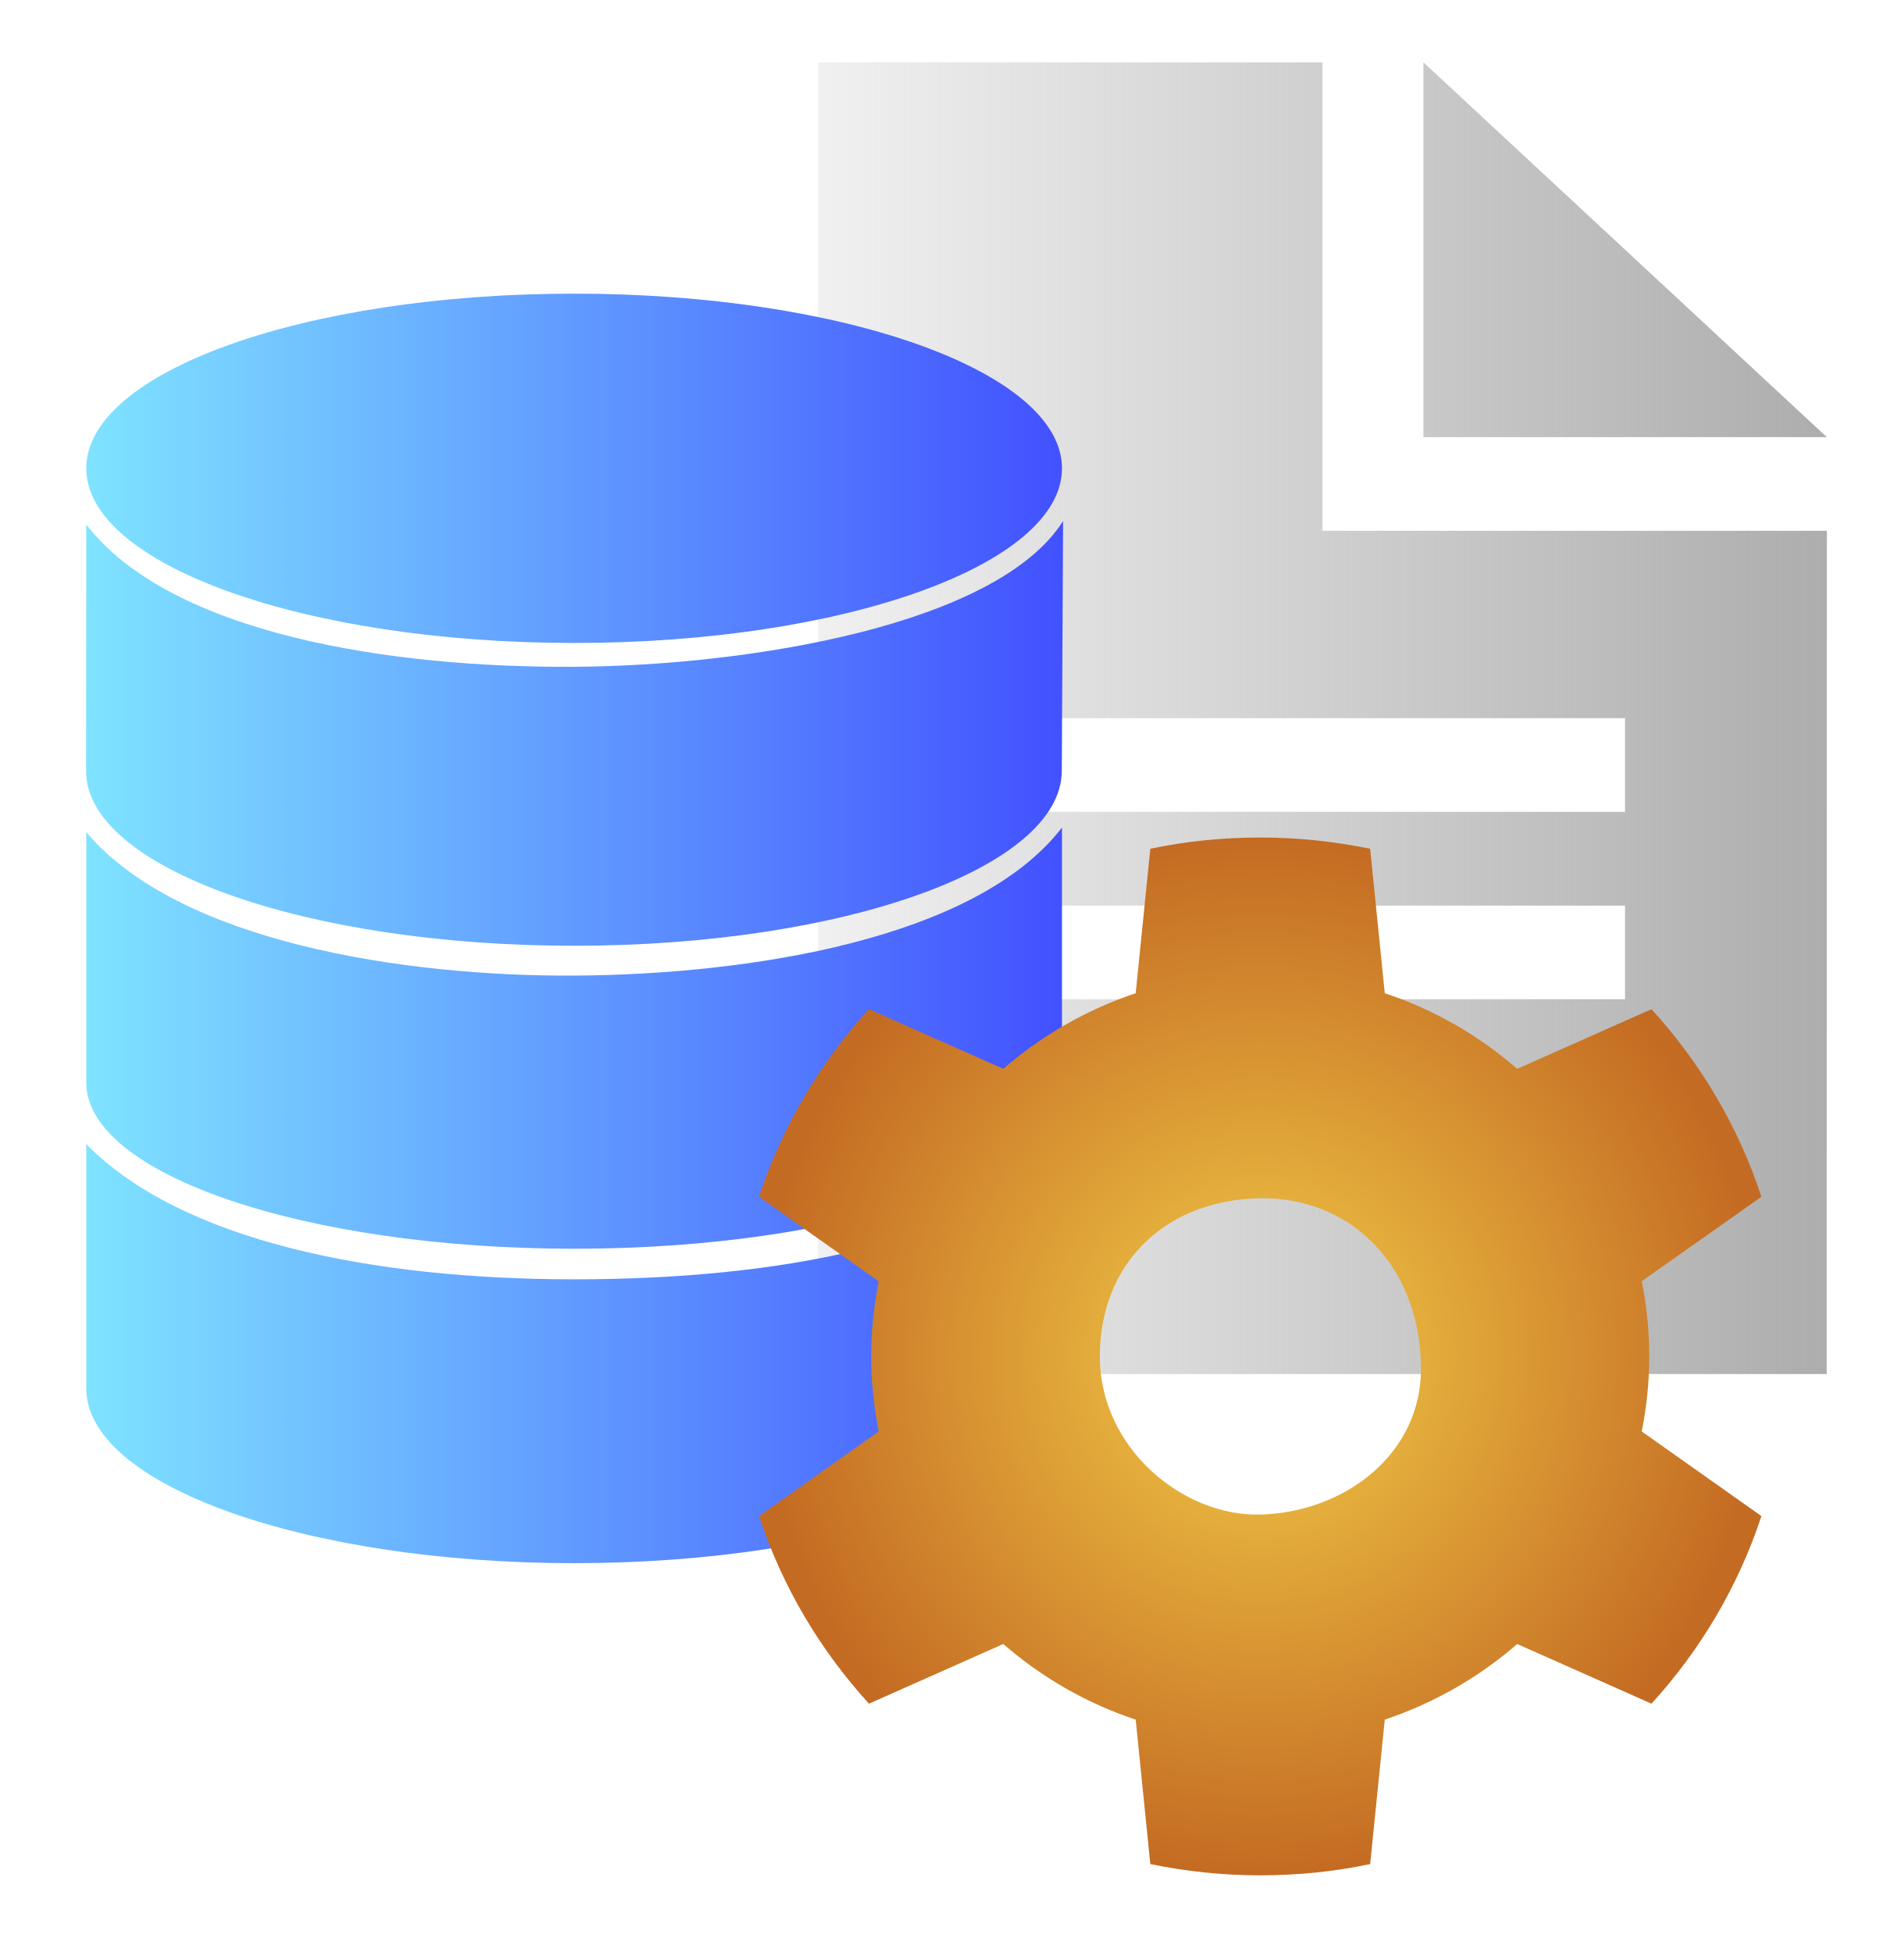
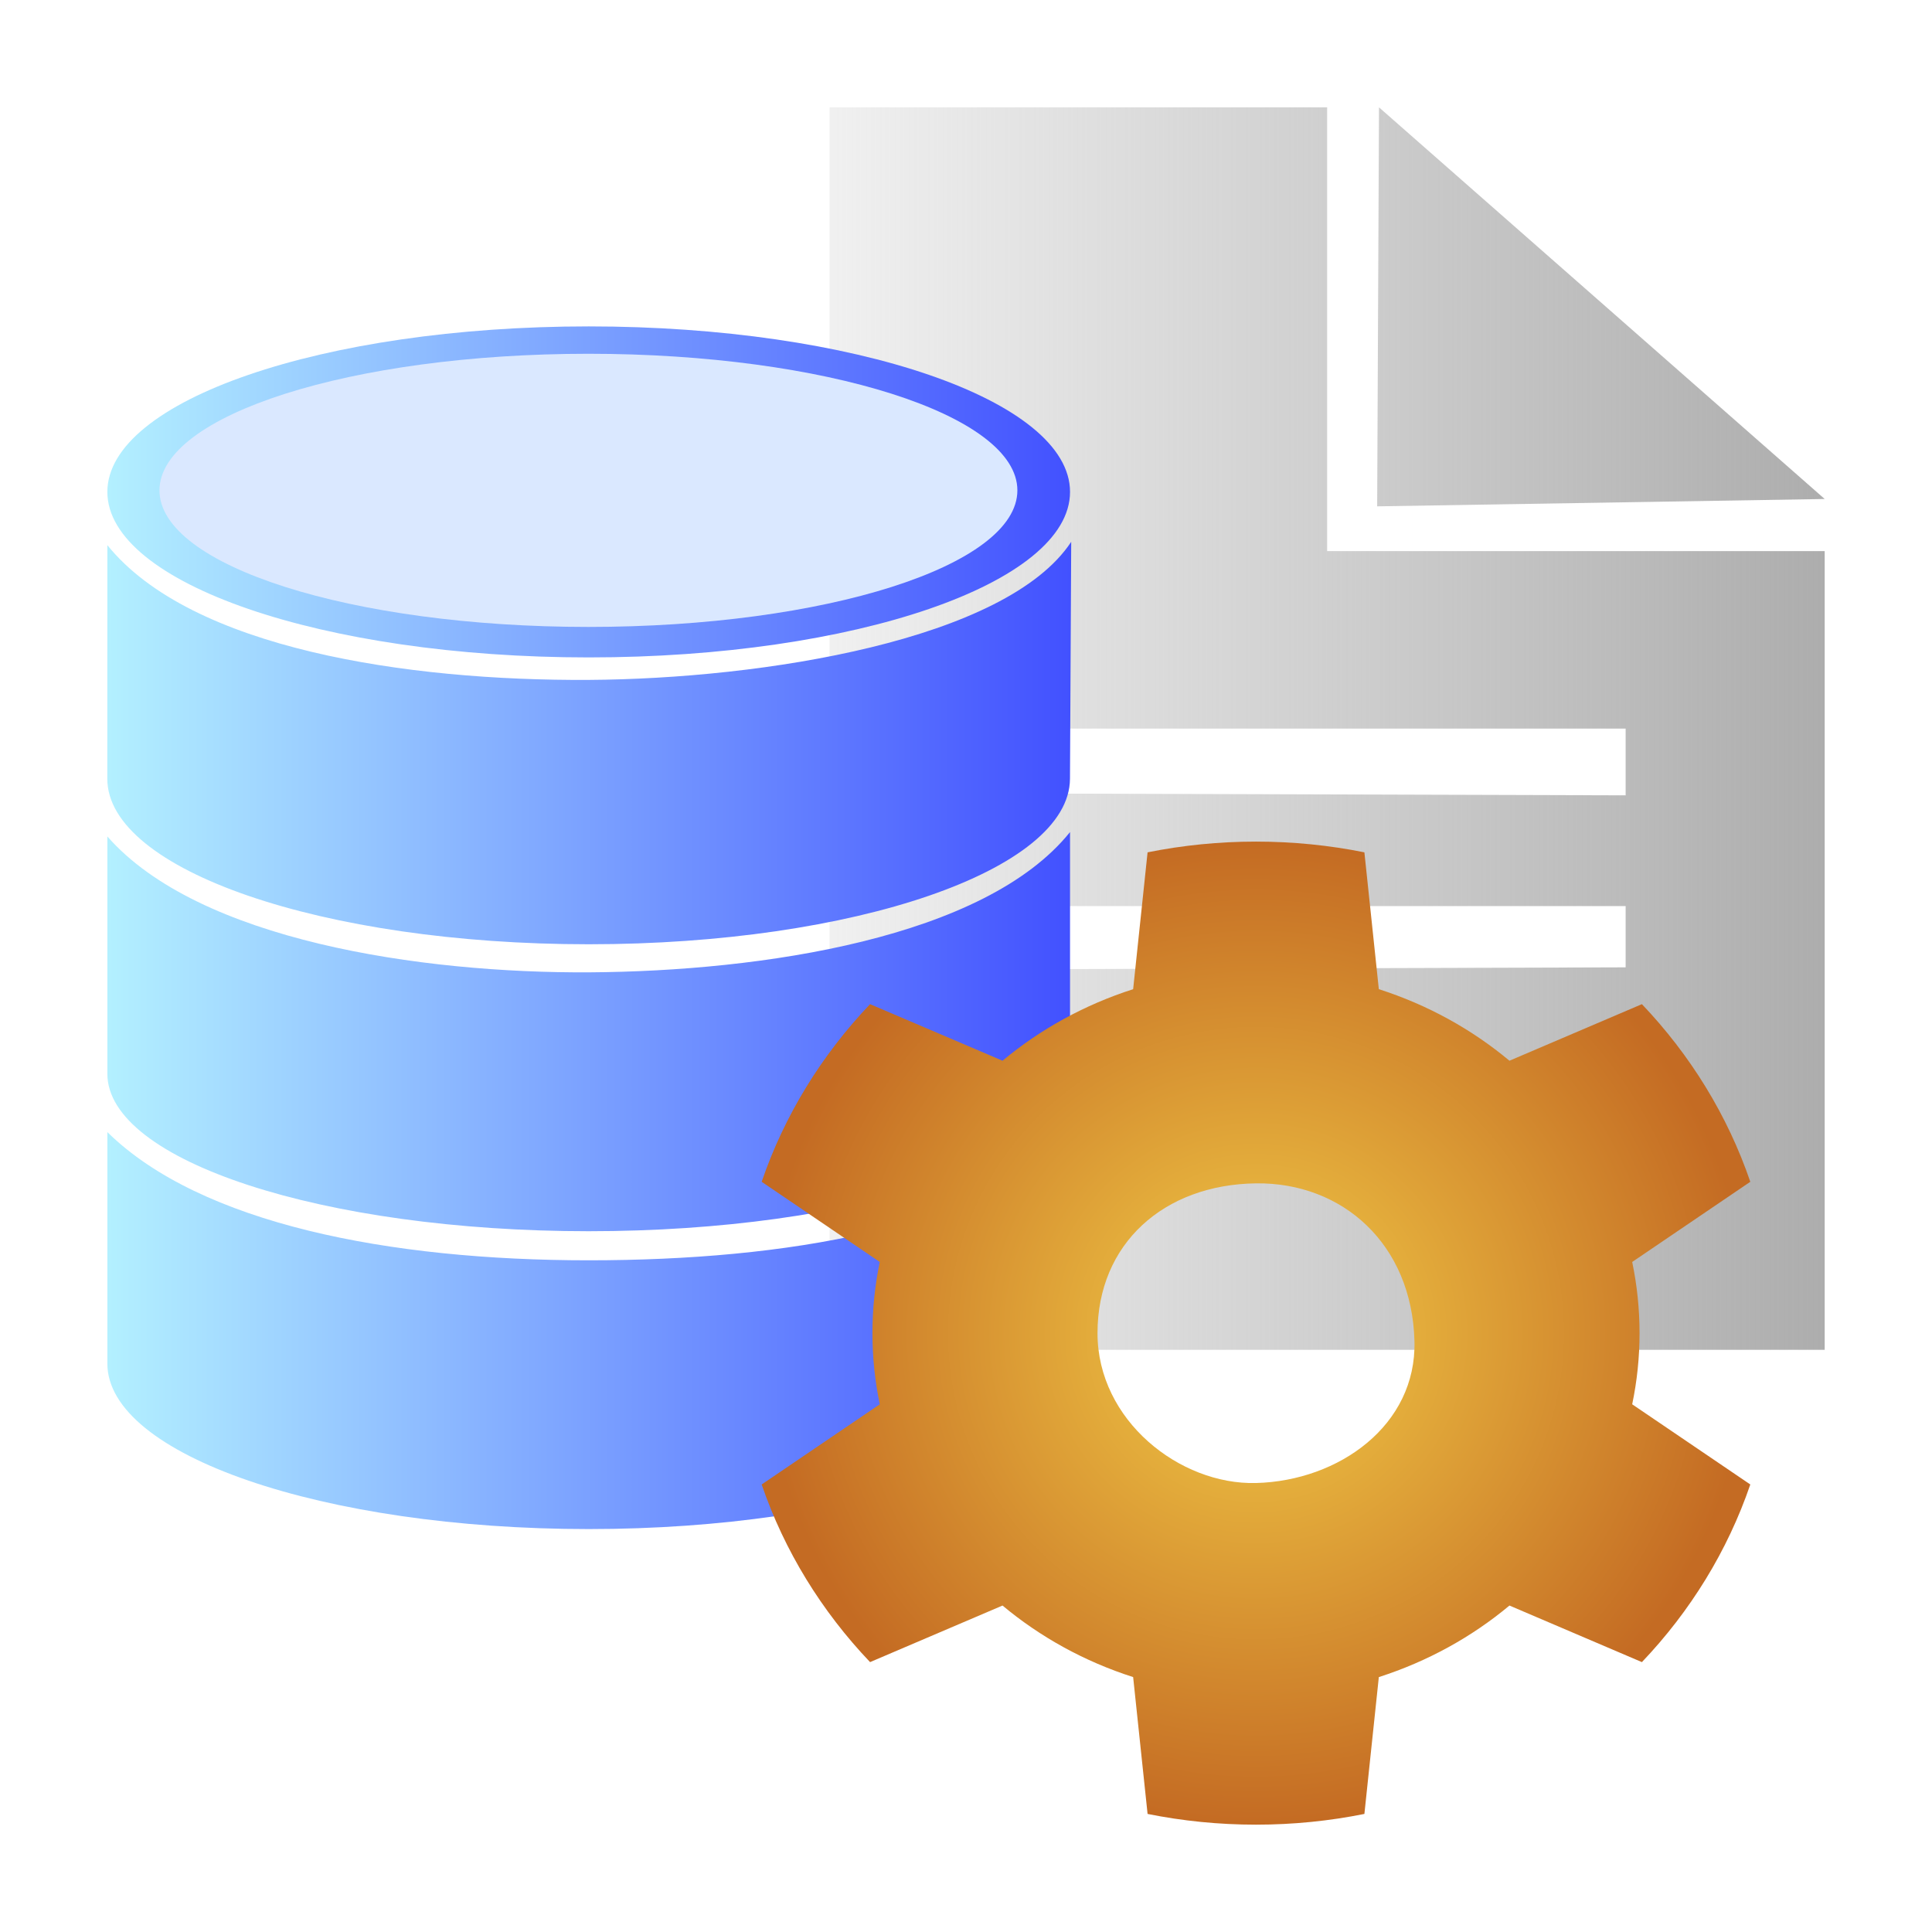
- <svg xmlns="http://www.w3.org/2000/svg" xmlns:xlink="http://www.w3.org/1999/xlink" width="10.149mm" height="10.405mm" viewBox="0 0 10.149 10.405" version="1.1" id="svg5" xml:space="preserve">
+ <svg xmlns="http://www.w3.org/2000/svg" xmlns:xlink="http://www.w3.org/1999/xlink" width="36" height="36" viewBox="0 0 36 36" version="1.1" id="svg5" xml:space="preserve">
  <defs id="defs2">
    <linearGradient id="linearGradient3829">
      <stop style="stop-color:#b0b0b0;stop-opacity:0.188;" offset="0" id="stop3825" />
      <stop style="stop-color:#adadad;stop-opacity:1;" offset="1" id="stop3827" />
    </linearGradient>
    <linearGradient id="linearGradient3821">
-       <stop style="stop-color:#7fe3ff;stop-opacity:1;" offset="0" id="stop3817" />
+       <stop style="stop-color:#b3f0ff;stop-opacity:1;" offset="0" id="stop3817" />
      <stop style="stop-color:#4251ff;stop-opacity:1;" offset="1" id="stop3819" />
    </linearGradient>
    <linearGradient id="linearGradient3813">
      <stop style="stop-color:#525aff;stop-opacity:1;" offset="0" id="stop3811" />
    </linearGradient>
    <linearGradient id="linearGradient1793">
      <stop style="stop-color:#e7b43e;stop-opacity:1;" offset="0.246" id="stop1789" />
      <stop style="stop-color:#c46b23;stop-opacity:1;" offset="1" id="stop1791" />
    </linearGradient>
-     <radialGradient xlink:href="#linearGradient1793" id="radialGradient1795" cx="85.202" cy="119.489" fx="85.202" fy="119.489" r="30.99" gradientTransform="matrix(0.08619688,0,0,0.08925264,30.1688,45.86896)" gradientUnits="userSpaceOnUse" />
-     <linearGradient xlink:href="#linearGradient3821" id="linearGradient3823" x1="17.068" y1="97.486" x2="75.719" y2="97.486" gradientUnits="userSpaceOnUse" gradientTransform="matrix(0.08880219,0,0,0.08543591,29.7377,45.9237)" />
-     <linearGradient xlink:href="#linearGradient3829" id="linearGradient3831" x1="64.821" y1="85.957" x2="127.203" y2="85.957" gradientUnits="userSpaceOnUse" gradientTransform="matrix(0.08619688,0,0,0.08543591,29.56849,45.78807)" />
+     <radialGradient xlink:href="#linearGradient1793" id="radialGradient1795" cx="85.202" cy="119.489" fx="85.202" fy="119.489" r="30.99" gradientTransform="matrix(0.2972342,0,0,0.2955515,42.66483,39.16182)" gradientUnits="userSpaceOnUse" />
+     <linearGradient xlink:href="#linearGradient3821" id="linearGradient3823" x1="17.068" y1="97.486" x2="75.719" y2="97.486" gradientUnits="userSpaceOnUse" gradientTransform="matrix(0.306218,0,0,0.2829127,41.36097,39.3431)" />
+     <linearGradient xlink:href="#linearGradient3829" id="linearGradient3831" x1="64.821" y1="85.957" x2="127.203" y2="85.957" gradientUnits="userSpaceOnUse" gradientTransform="matrix(0.2972342,0,0,0.2829127,40.77748,38.89397)" />
  </defs>
-   <g id="layer3" transform="translate(-30.7931,-49.3037)">
-     <path fill="#6e6e6e" fill-rule="evenodd" d="m 40.533,52.133 h -2.689 v -2.497 h -2.689 v 6.992 h 5.377 z m -2.151,-2.497 v 1.998 h 2.151 z m 1.075,3.496 v 0.499 h -3.226 v -0.499 z m 0,0.999 v 0.499 h -3.226 v -0.499 z m 0,0.999 v 0.499 h -3.226 v -0.499 z" id="path864" style="fill:url(#linearGradient3831);fill-opacity:1;stroke-width:0.518" />
+   <g id="layer3" transform="translate(-44.58652,-49.636)">
+     <path fill="#6e6e6e" fill-rule="evenodd" d="m 78.587,59.905 h -9.271 v -8.269 h -9.271 v 23.152 h 18.542 z m -8.305,-8.269 -0.034,7.435 8.339,-0.137 z m 4.596,11.576 v 1.244 l -11.125,-0.034 v -1.21 z m 0,3.308 v 1.141 l -11.091,0.034 -0.034,-1.176 z m 0,3.308 v 1.654 H 63.753 v -1.654 z" id="path864" style="fill:url(#linearGradient3831);fill-opacity:1;stroke-width:1.751" />
  </g>
-   <g id="layer1" transform="translate(-30.7931,-49.3037)">
-     <path fill="#40b6e0" fill-opacity="0.7" fill-rule="evenodd" d="m 31.253,52.1 c 0.453,0.584 1.622,0.764 2.601,0.758 0.94,-0.006 2.257,-0.224 2.607,-0.777 l -0.007,1.333 c -0.003,0.514 -1.164,0.931 -2.601,0.931 -1.436,0 -2.601,-0.417 -2.601,-0.931 z m 5.202,1.614 v 1.36 c 0,0.489 -1.164,0.886 -2.601,0.886 -1.436,0 -2.601,-0.397 -2.601,-0.886 v -1.335 c 0.492,0.585 1.693,0.771 2.607,0.765 0.927,-0.006 2.135,-0.193 2.595,-0.789 z m 0,1.719 v 1.272 c 0,0.514 -1.164,0.931 -2.601,0.931 -1.436,0 -2.601,-0.417 -2.601,-0.931 v -1.303 c 0.505,0.516 1.526,0.721 2.601,0.721 1.075,0 2.09,-0.186 2.601,-0.69 z m -2.601,-2.702 c -1.436,0 -2.601,-0.417 -2.601,-0.931 0,-0.514 1.164,-0.931 2.601,-0.931 1.436,0 2.601,0.417 2.601,0.931 0,0.514 -1.164,0.931 -2.601,0.931 z" id="path176" style="fill:url(#linearGradient3823);fill-opacity:1;stroke-width:0.475;stroke-dasharray:none" />
+   <g id="layer1" transform="translate(-44.58652,-49.636)">
+     <path fill="#40b6e0" fill-opacity="0.7" fill-rule="evenodd" d="m 46.587,59.794 c 1.563,1.935 5.594,2.53 8.969,2.511 3.242,-0.019 7.782,-0.74 8.991,-2.573 l -0.023,4.415 c -0.009,1.703 -4.016,3.084 -8.969,3.084 -4.953,0 -8.969,-1.381 -8.969,-3.084 z m 17.938,5.346 v 4.504 c 0,1.62 -4.016,2.934 -8.969,2.934 -4.953,0 -8.969,-1.313 -8.969,-2.934 v -4.422 c 1.697,1.936 5.837,2.552 8.991,2.532 3.198,-0.021 7.361,-0.638 8.947,-2.614 z m 0,5.693 v 4.211 c 0,1.703 -4.016,3.084 -8.969,3.084 -4.953,0 -8.969,-1.381 -8.969,-3.084 v -4.313 c 1.74,1.71 5.261,2.389 8.969,2.389 3.707,0 7.206,-0.618 8.969,-2.286 z M 55.556,61.886 c -4.953,0 -8.969,-1.381 -8.969,-3.084 0,-1.703 4.016,-3.084 8.969,-3.084 4.953,0 8.969,1.381 8.969,3.084 0,1.703 -4.016,3.084 -8.969,3.084 z" id="path176" style="fill:url(#linearGradient3823);fill-opacity:1;stroke-width:1.606;stroke-dasharray:none" />
+     <ellipse style="fill:#dae8ff;stroke-width:24.876;fill-opacity:1" id="path942" cx="55.551" cy="58.773" rx="7.993" ry="2.545" />
  </g>
-   <g id="layer2" transform="translate(-30.7931,-49.3037)">
-     <path fill="#6e6e6e" fill-rule="evenodd" d="m 39.546,56.934 0.638,0.451 c -0.123,0.374 -0.325,0.714 -0.586,1 l -0.716,-0.318 c -0.204,0.177 -0.443,0.315 -0.706,0.403 l -0.078,0.77 c -0.189,0.04 -0.385,0.06 -0.586,0.06 -0.201,0 -0.397,-0.021 -0.586,-0.06 l -0.078,-0.77 c -0.263,-0.087 -0.502,-0.226 -0.706,-0.403 l -0.716,0.318 c -0.261,-0.286 -0.463,-0.625 -0.586,-1 l 0.638,-0.451 c -0.026,-0.129 -0.04,-0.263 -0.04,-0.4 0,-0.137 0.014,-0.271 0.04,-0.4 l -0.638,-0.451 c 0.123,-0.374 0.325,-0.714 0.586,-1 l 0.716,0.318 c 0.204,-0.177 0.443,-0.315 0.706,-0.403 l 0.078,-0.77 c 0.189,-0.04 0.385,-0.06 0.586,-0.06 0.201,0 0.397,0.021 0.586,0.06 l 0.078,0.77 c 0.263,0.087 0.502,0.226 0.706,0.403 l 0.716,-0.318 c 0.261,0.286 0.463,0.625 0.586,1 L 39.546,56.133 c 0.026,0.129 0.04,0.263 0.04,0.4 0,0.137 -0.014,0.271 -0.04,0.4 z m -2.033,0.443 c 0.449,-0.012 0.868,-0.325 0.856,-0.798 -0.013,-0.547 -0.389,-0.895 -0.856,-0.888 -0.499,0.007 -0.856,0.34 -0.856,0.843 0,0.491 0.445,0.854 0.856,0.843 z" id="path9" style="display:inline;fill:url(#radialGradient1795);fill-opacity:1;stroke-width:0.429" />
+   <g id="layer2" transform="translate(-44.58652,-49.636)">
+     <path fill="#6e6e6e" fill-rule="evenodd" d="m 75,75.803 2.201,1.494 c -0.424,1.24 -1.119,2.364 -2.02,3.31 l -2.468,-1.054 c -0.702,0.586 -1.528,1.043 -2.434,1.333 l -0.269,2.55 c -0.652,0.131 -1.327,0.2 -2.02,0.2 -0.693,0 -1.369,-0.069 -2.02,-0.2 L 65.701,80.886 c -0.907,-0.29 -1.732,-0.747 -2.434,-1.333 l -2.468,1.054 c -0.901,-0.946 -1.596,-2.07 -2.02,-3.31 l 2.201,-1.494 c -0.09,-0.429 -0.137,-0.872 -0.137,-1.326 0,-0.454 0.047,-0.897 0.137,-1.326 l -2.201,-1.494 c 0.424,-1.24 1.119,-2.364 2.02,-3.31 l 2.468,1.054 c 0.702,-0.586 1.528,-1.043 2.434,-1.333 l 0.269,-2.55 c 0.652,-0.131 1.327,-0.2 2.02,-0.2 0.693,0 1.369,0.069 2.02,0.2 l 0.269,2.55 c 0.907,0.29 1.732,0.747 2.434,1.333 l 2.468,-1.054 c 0.901,0.946 1.596,2.07 2.02,3.31 l -2.201,1.494 c 0.09,0.429 0.137,0.872 0.137,1.326 0,0.454 -0.047,0.897 -0.137,1.326 z m -7.01,1.467 c 1.547,-0.04 2.993,-1.078 2.953,-2.642 -0.046,-1.81 -1.341,-2.962 -2.953,-2.942 -1.719,0.023 -2.953,1.125 -2.953,2.792 0,1.626 1.534,2.828 2.953,2.792 z" id="path9" style="display:inline;fill:url(#radialGradient1795);fill-opacity:1;stroke-width:1.449" />
  </g>
</svg>
